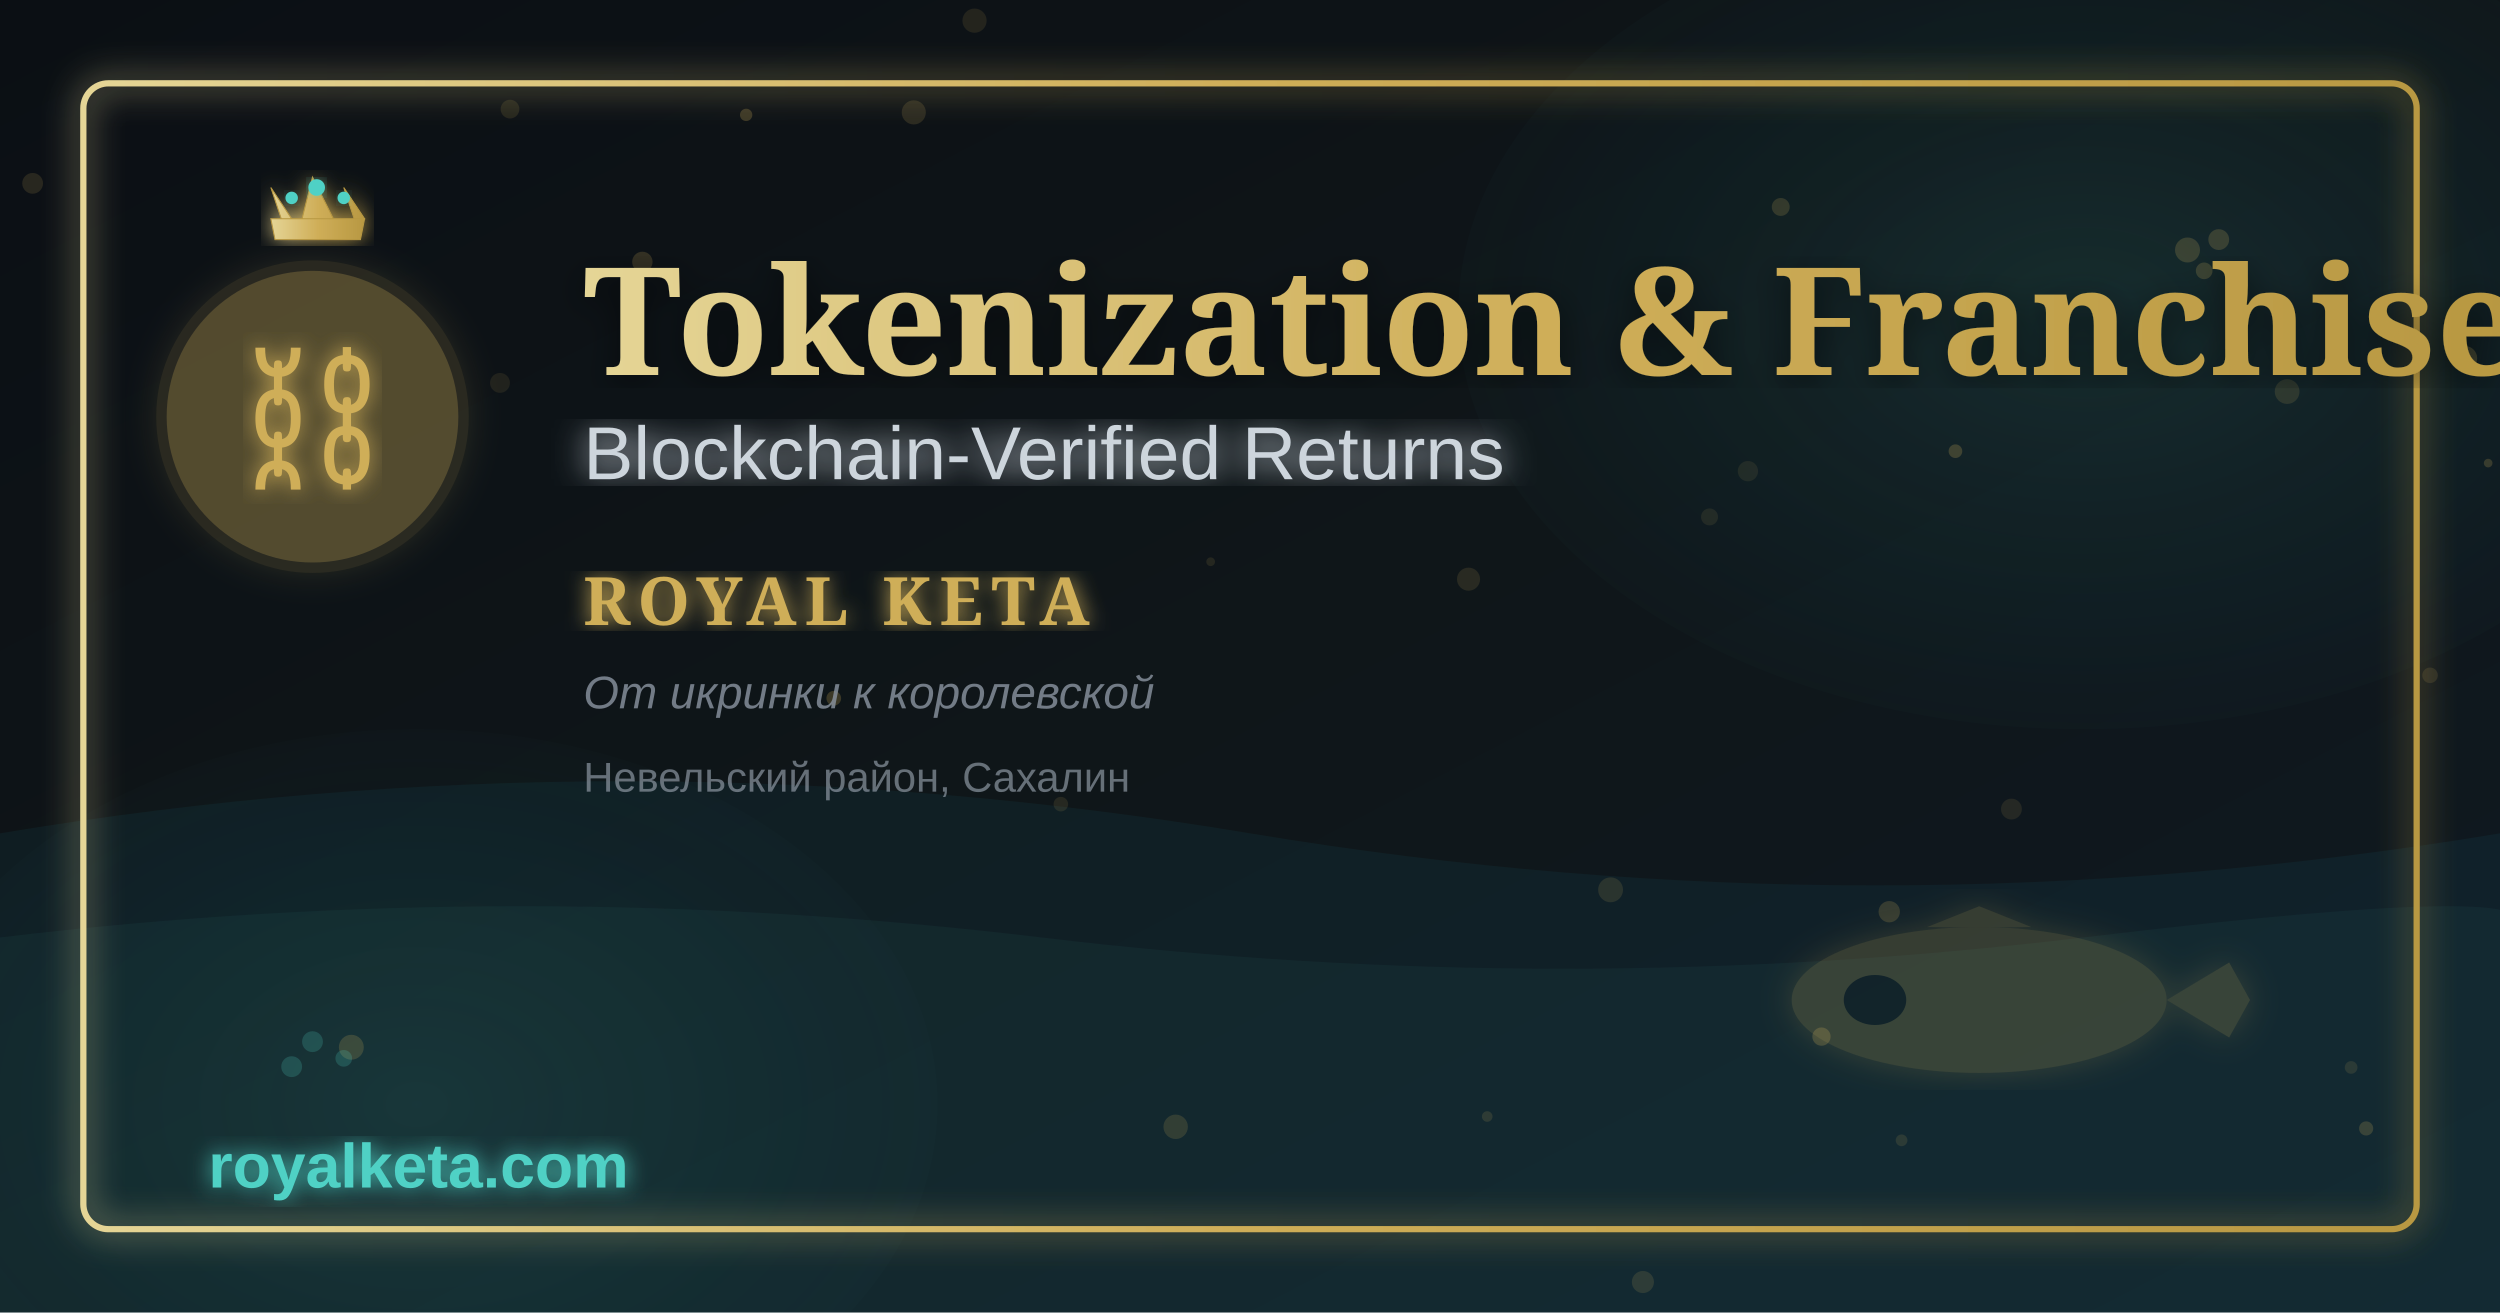
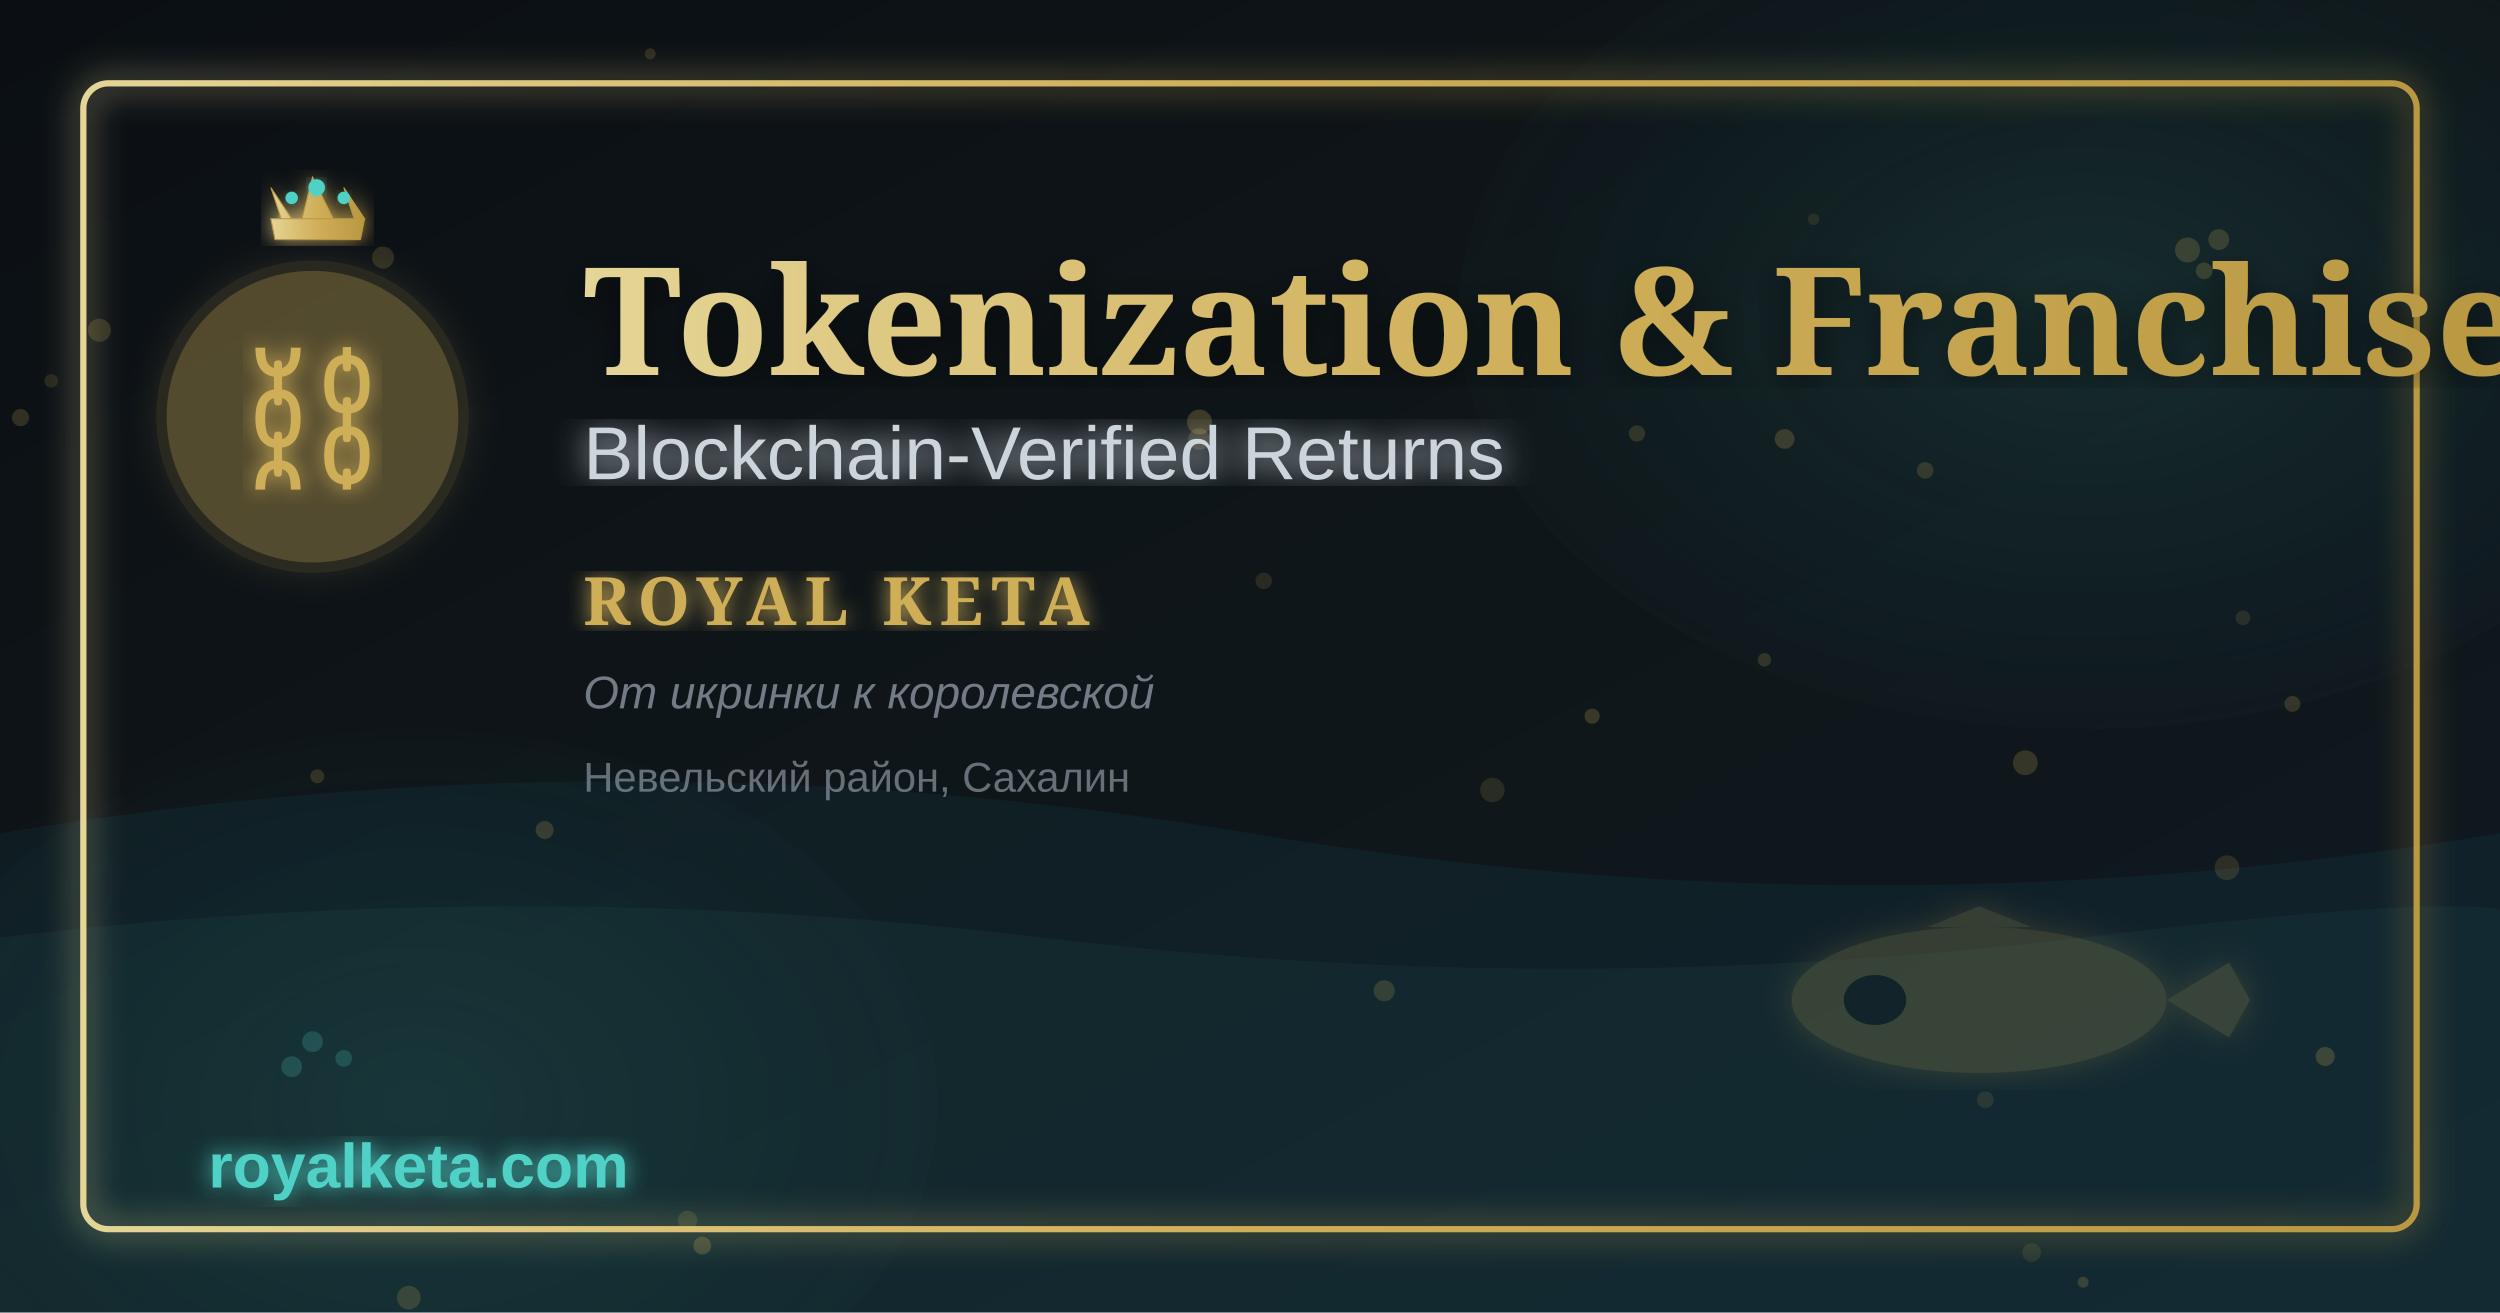
<svg xmlns="http://www.w3.org/2000/svg" width="1200" height="630">
  <defs>
    <linearGradient id="bgGradient" x1="0%" y1="0%" x2="100%" y2="100%">
      <stop offset="0%" style="stop-color:#0B0F14;stop-opacity:1" />
      <stop offset="50%" style="stop-color:#0F1619;stop-opacity:1" />
      <stop offset="100%" style="stop-color:#0F1922;stop-opacity:1" />
    </linearGradient>
    <linearGradient id="goldGradient" x1="0%" y1="0%" x2="100%" y2="0%">
      <stop offset="0%" style="stop-color:#E5D596;stop-opacity:1" />
      <stop offset="50%" style="stop-color:#CFAE58;stop-opacity:1" />
      <stop offset="100%" style="stop-color:#B89842;stop-opacity:1" />
    </linearGradient>
    <radialGradient id="oceanGradient" cx="50%" cy="50%" r="50%">
      <stop offset="0%" style="stop-color:#4FD1C5;stop-opacity:0.3" />
      <stop offset="100%" style="stop-color:#1E90A0;stop-opacity:0.05" />
    </radialGradient>
    <filter id="glow">
      <feGaussianBlur stdDeviation="5" result="coloredBlur" />
      <feMerge>
        <feMergeNode in="coloredBlur" />
        <feMergeNode in="SourceGraphic" />
      </feMerge>
    </filter>
    <filter id="softGlow">
      <feGaussianBlur stdDeviation="8" result="coloredBlur" />
      <feMerge>
        <feMergeNode in="coloredBlur" />
        <feMergeNode in="SourceGraphic" />
      </feMerge>
    </filter>
    <filter id="shadow">
      <feDropShadow dx="0" dy="4" stdDeviation="8" flood-color="#000000" flood-opacity="0.5" />
    </filter>
  </defs>
  <rect width="1200" height="630" fill="url(#bgGradient)" />
  <ellipse cx="1000" cy="150" rx="300" ry="200" fill="url(#oceanGradient)" opacity="0.4" />
  <ellipse cx="200" cy="530" rx="250" ry="180" fill="url(#oceanGradient)" opacity="0.3" />
  <path d="M 0 400 Q 300 350 600 400 T 1200 400 L 1200 630 L 0 630 Z" fill="#1E90A0" opacity="0.08" />
  <path d="M 0 450 Q 250 420 500 450 T 1000 450 T 1200 450 L 1200 630 L 0 630 Z" fill="#4FD1C5" opacity="0.05" />
-   <circle cx="773.078" cy="427.111" r="5.981" fill="#CFAE58" opacity="0.138" />
-   <circle cx="1194.317" cy="222.287" r="2.067" fill="#CFAE58" opacity="0.21" />
-   <circle cx="564.319" cy="540.865" r="5.862" fill="#CFAE58" opacity="0.165" />
-   <circle cx="1135.752" cy="541.654" r="3.397" fill="#CFAE58" opacity="0.207" />
-   <circle cx="400.205" cy="335.168" r="3.525" fill="#CFAE58" opacity="0.234" />
-   <circle cx="788.598" cy="615.368" r="5.299" fill="#CFAE58" opacity="0.145" />
-   <circle cx="168.637" cy="502.678" r="5.978" fill="#CFAE58" opacity="0.196" />
-   <circle cx="912.751" cy="547.357" r="2.815" fill="#CFAE58" opacity="0.132" />
-   <circle cx="704.897" cy="278.004" r="5.542" fill="#CFAE58" opacity="0.135" />
-   <circle cx="15.66" cy="88.006" r="4.985" fill="#CFAE58" opacity="0.147" />
-   <circle cx="581.113" cy="269.634" r="2.081" fill="#CFAE58" opacity="0.121" />
-   <circle cx="1166.421" cy="324.154" r="3.734" fill="#CFAE58" opacity="0.134" />
-   <circle cx="713.865" cy="535.925" r="2.539" fill="#CFAE58" opacity="0.145" />
-   <circle cx="438.615" cy="53.95" r="5.786" fill="#CFAE58" opacity="0.159" />
-   <circle cx="239.995" cy="183.791" r="4.775" fill="#CFAE58" opacity="0.104" />
-   <circle cx="244.808" cy="52.373" r="4.495" fill="#CFAE58" opacity="0.13" />
-   <circle cx="358.16" cy="55.149" r="2.962" fill="#CFAE58" opacity="0.243" />
-   <circle cx="1183.183" cy="171.944" r="5.855" fill="#CFAE58" opacity="0.242" />
-   <circle cx="820.573" cy="248.117" r="4.073" fill="#CFAE58" opacity="0.103" />
-   <circle cx="308.334" cy="125.708" r="4.895" fill="#CFAE58" opacity="0.195" />
-   <circle cx="906.842" cy="437.623" r="5.126" fill="#CFAE58" opacity="0.193" />
-   <circle cx="874.312" cy="497.57" r="4.393" fill="#CFAE58" opacity="0.227" />
-   <circle cx="509.207" cy="385.994" r="3.488" fill="#CFAE58" opacity="0.124" />
-   <circle cx="965.487" cy="388.357" r="5.006" fill="#CFAE58" opacity="0.114" />
-   <circle cx="467.777" cy="9.917" r="5.816" fill="#CFAE58" opacity="0.115" />
-   <circle cx="839.003" cy="226.161" r="4.867" fill="#CFAE58" opacity="0.101" />
-   <circle cx="1128.545" cy="512.371" r="3.046" fill="#CFAE58" opacity="0.128" />
-   <circle cx="854.755" cy="99.34" r="4.301" fill="#CFAE58" opacity="0.186" />
-   <circle cx="1097.822" cy="187.955" r="5.938" fill="#CFAE58" opacity="0.148" />
-   <circle cx="938.611" cy="216.574" r="3.28" fill="#CFAE58" opacity="0.231" />
+   <circle cx="846.937" cy="316.704" r="3.217" fill="#CFAE58" opacity="0.189" />
+   <circle cx="196.219" cy="622.902" r="5.687" fill="#CFAE58" opacity="0.194" />
+   <circle cx="1076.634" cy="296.565" r="3.53" fill="#CFAE58" opacity="0.133" />
+   <circle cx="330.008" cy="585.736" r="4.66" fill="#CFAE58" opacity="0.142" />
+   <circle cx="999.905" cy="615.465" r="2.645" fill="#CFAE58" opacity="0.203" />
+   <circle cx="24.565" cy="182.813" r="3.248" fill="#CFAE58" opacity="0.139" />
+   <circle cx="152.313" cy="372.633" r="3.35" fill="#CFAE58" opacity="0.186" />
+   <circle cx="1068.941" cy="416.533" r="5.943" fill="#CFAE58" opacity="0.156" />
+   <circle cx="1116.099" cy="507.114" r="4.578" fill="#CFAE58" opacity="0.218" />
+   <circle cx="575.752" cy="202.556" r="5.987" fill="#CFAE58" opacity="0.241" />
+   <circle cx="975.181" cy="601.186" r="4.496" fill="#CFAE58" opacity="0.116" />
+   <circle cx="785.721" cy="208.084" r="3.907" fill="#CFAE58" opacity="0.183" />
+   <circle cx="856.635" cy="210.693" r="4.744" fill="#CFAE58" opacity="0.211" />
+   <circle cx="9.843" cy="200.444" r="4.145" fill="#CFAE58" opacity="0.195" />
+   <circle cx="337.094" cy="597.872" r="4.261" fill="#CFAE58" opacity="0.231" />
+   <circle cx="575.548" cy="210.786" r="5.184" fill="#CFAE58" opacity="0.192" />
+   <circle cx="183.849" cy="123.63" r="5.282" fill="#CFAE58" opacity="0.18" />
+   <circle cx="261.442" cy="398.407" r="4.308" fill="#CFAE58" opacity="0.207" />
+   <circle cx="135.883" cy="104.08" r="2.404" fill="#CFAE58" opacity="0.231" />
+   <circle cx="1100.341" cy="337.884" r="3.824" fill="#CFAE58" opacity="0.197" />
+   <circle cx="664.438" cy="475.557" r="5.058" fill="#CFAE58" opacity="0.19" />
+   <circle cx="312.08" cy="25.832" r="2.619" fill="#CFAE58" opacity="0.171" />
+   <circle cx="716.338" cy="379.174" r="5.886" fill="#CFAE58" opacity="0.14" />
+   <circle cx="870.506" cy="105.24" r="2.765" fill="#CFAE58" opacity="0.118" />
+   <circle cx="924.063" cy="225.784" r="3.997" fill="#CFAE58" opacity="0.176" />
+   <circle cx="764.226" cy="343.771" r="3.632" fill="#CFAE58" opacity="0.226" />
+   <circle cx="47.699" cy="158.52" r="5.55" fill="#CFAE58" opacity="0.189" />
+   <circle cx="606.566" cy="278.81" r="3.95" fill="#CFAE58" opacity="0.134" />
+   <circle cx="972.152" cy="366.105" r="5.962" fill="#CFAE58" opacity="0.2" />
+   <circle cx="952.94" cy="527.856" r="4.023" fill="#CFAE58" opacity="0.123" />
  <rect x="40" y="40" width="1120" height="550" fill="none" stroke="url(#goldGradient)" stroke-width="3" rx="12" filter="url(#softGlow)" />
  <circle cx="150" cy="200" r="75" fill="#CFAE58" opacity="0.15" filter="url(#softGlow)" />
  <circle cx="150" cy="200" r="70" fill="#CFAE58" opacity="0.25" />
  <text x="150" y="235" font-size="90" text-anchor="middle" fill="#CFAE58" filter="url(#glow)">⛓️</text>
  <g transform="translate(100, 70)">
    <path d="M 30 20 L 40 35 L 35 35 Z M 50 15 L 60 35 L 45 35 Z M 65 20 L 75 35 L 70 35 Z M 30 35 L 75 35 L 73 45 L 32 45 Z" fill="url(#goldGradient)" filter="url(#glow)" stroke="#B89842" stroke-width="0.5" />
    <circle cx="40" cy="25" r="3" fill="#4FD1C5" filter="url(#glow)" />
    <circle cx="52" cy="20" r="4" fill="#4FD1C5" filter="url(#glow)" />
    <circle cx="65" cy="25" r="3" fill="#4FD1C5" filter="url(#glow)" />
  </g>
  <text x="280" y="180" font-family="Georgia, serif" font-size="72" font-weight="bold" fill="url(#goldGradient)" filter="url(#shadow)">Tokenization &amp; Franchise</text>
  <text x="280" y="230" font-family="Arial, sans-serif" font-size="36" fill="#D6DEE6" opacity="0.95" filter="url(#softGlow)">Blockchain-Verified Returns</text>
  <text x="280" y="300" font-family="Georgia, serif" font-size="32" font-weight="bold" fill="#CFAE58" letter-spacing="4" filter="url(#glow)">ROYAL KETA</text>
  <text x="280" y="340" font-family="Arial, sans-serif" font-size="22" font-style="italic" fill="#8B95A1" opacity="0.8">От икринки к королевской</text>
  <text x="280" y="380" font-family="Arial, sans-serif" font-size="20" fill="#8B95A1" opacity="0.7">Невельский район, Сахалин</text>
  <text x="100" y="570" font-family="Arial, sans-serif" font-size="30" font-weight="bold" fill="#4FD1C5" filter="url(#glow)">royalketa.com</text>
  <g transform="translate(950, 480)" opacity="0.2" filter="url(#softGlow)">
    <ellipse cx="0" cy="0" rx="90" ry="35" fill="#CFAE58" />
    <path d="M 90 0 L 120 -18 L 130 0 L 120 18 Z" fill="#CFAE58" />
    <path d="M -25 -35 L 0 -45 L 25 -35 Z" fill="#CFAE58" />
    <ellipse cx="-50" cy="0" rx="15" ry="12" fill="#0B0F14" />
  </g>
  <g opacity="0.2">
    <circle cx="1050" cy="120" r="6" fill="#CFAE58" />
    <circle cx="1065" cy="115" r="5" fill="#CFAE58" />
    <circle cx="1058" cy="130" r="4" fill="#CFAE58" />
    <circle cx="150" cy="500" r="5" fill="#4FD1C5" />
    <circle cx="165" cy="508" r="4" fill="#4FD1C5" />
    <circle cx="140" cy="512" r="5" fill="#4FD1C5" />
  </g>
</svg>
